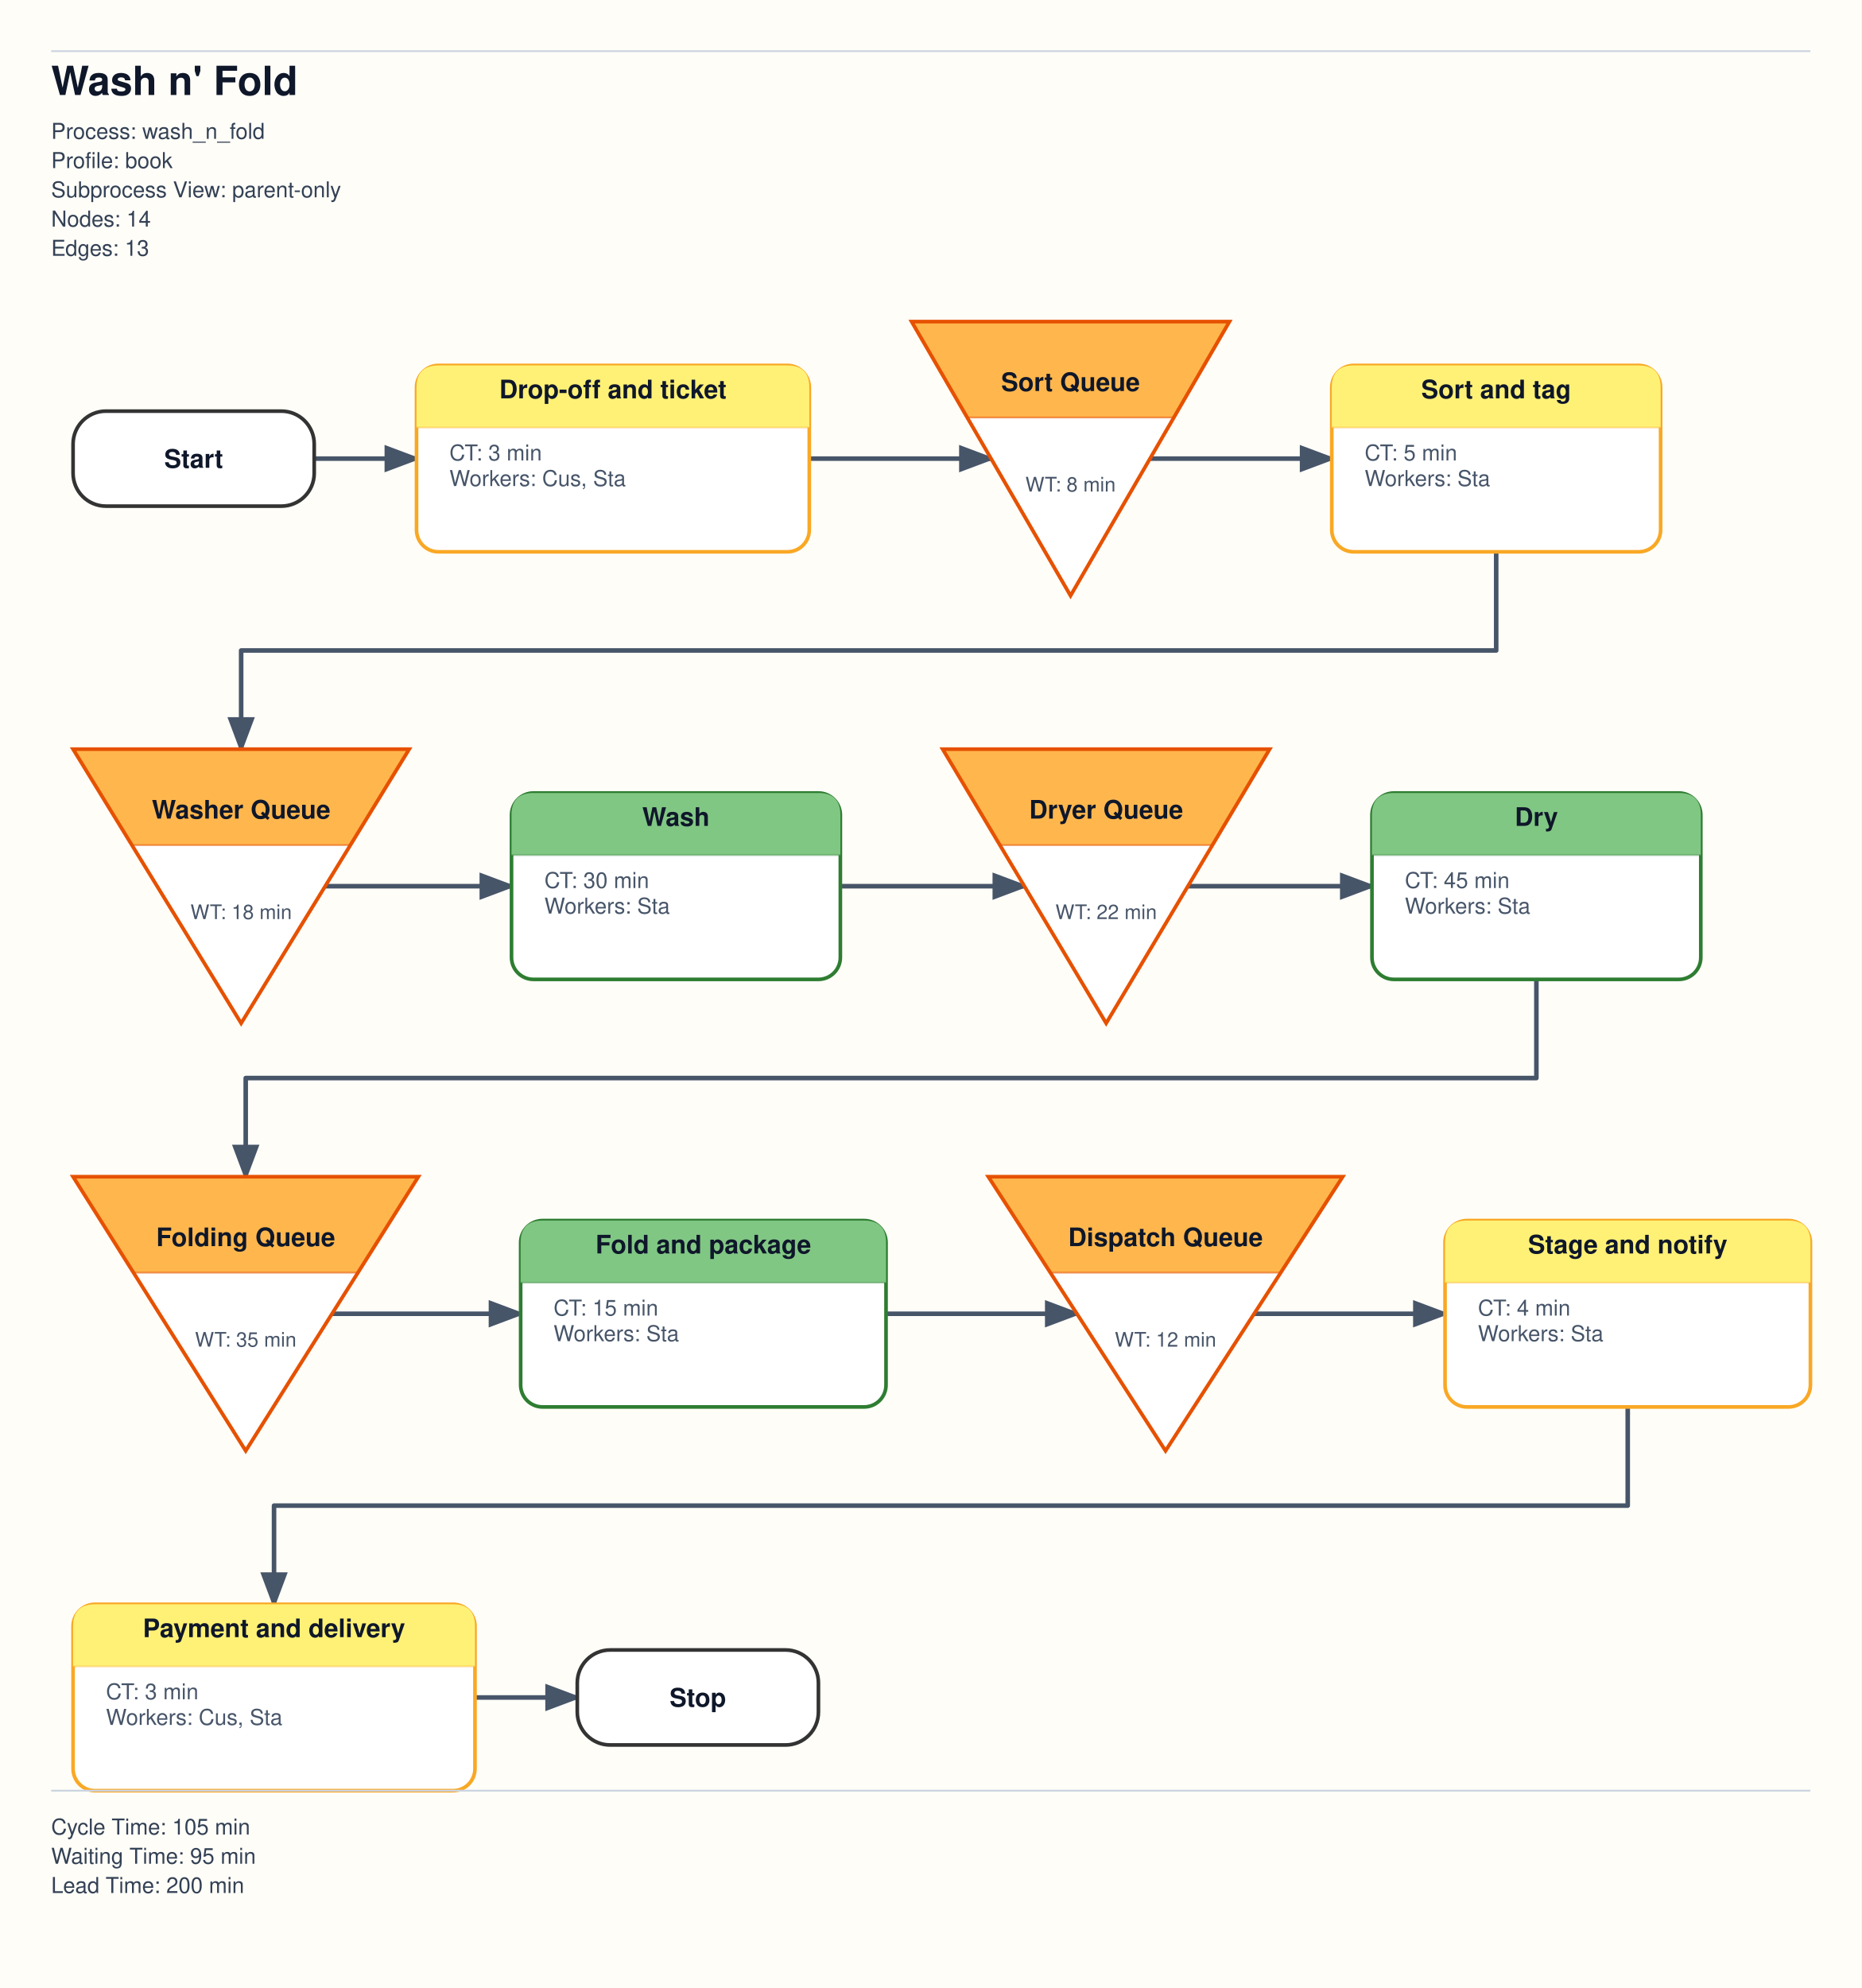
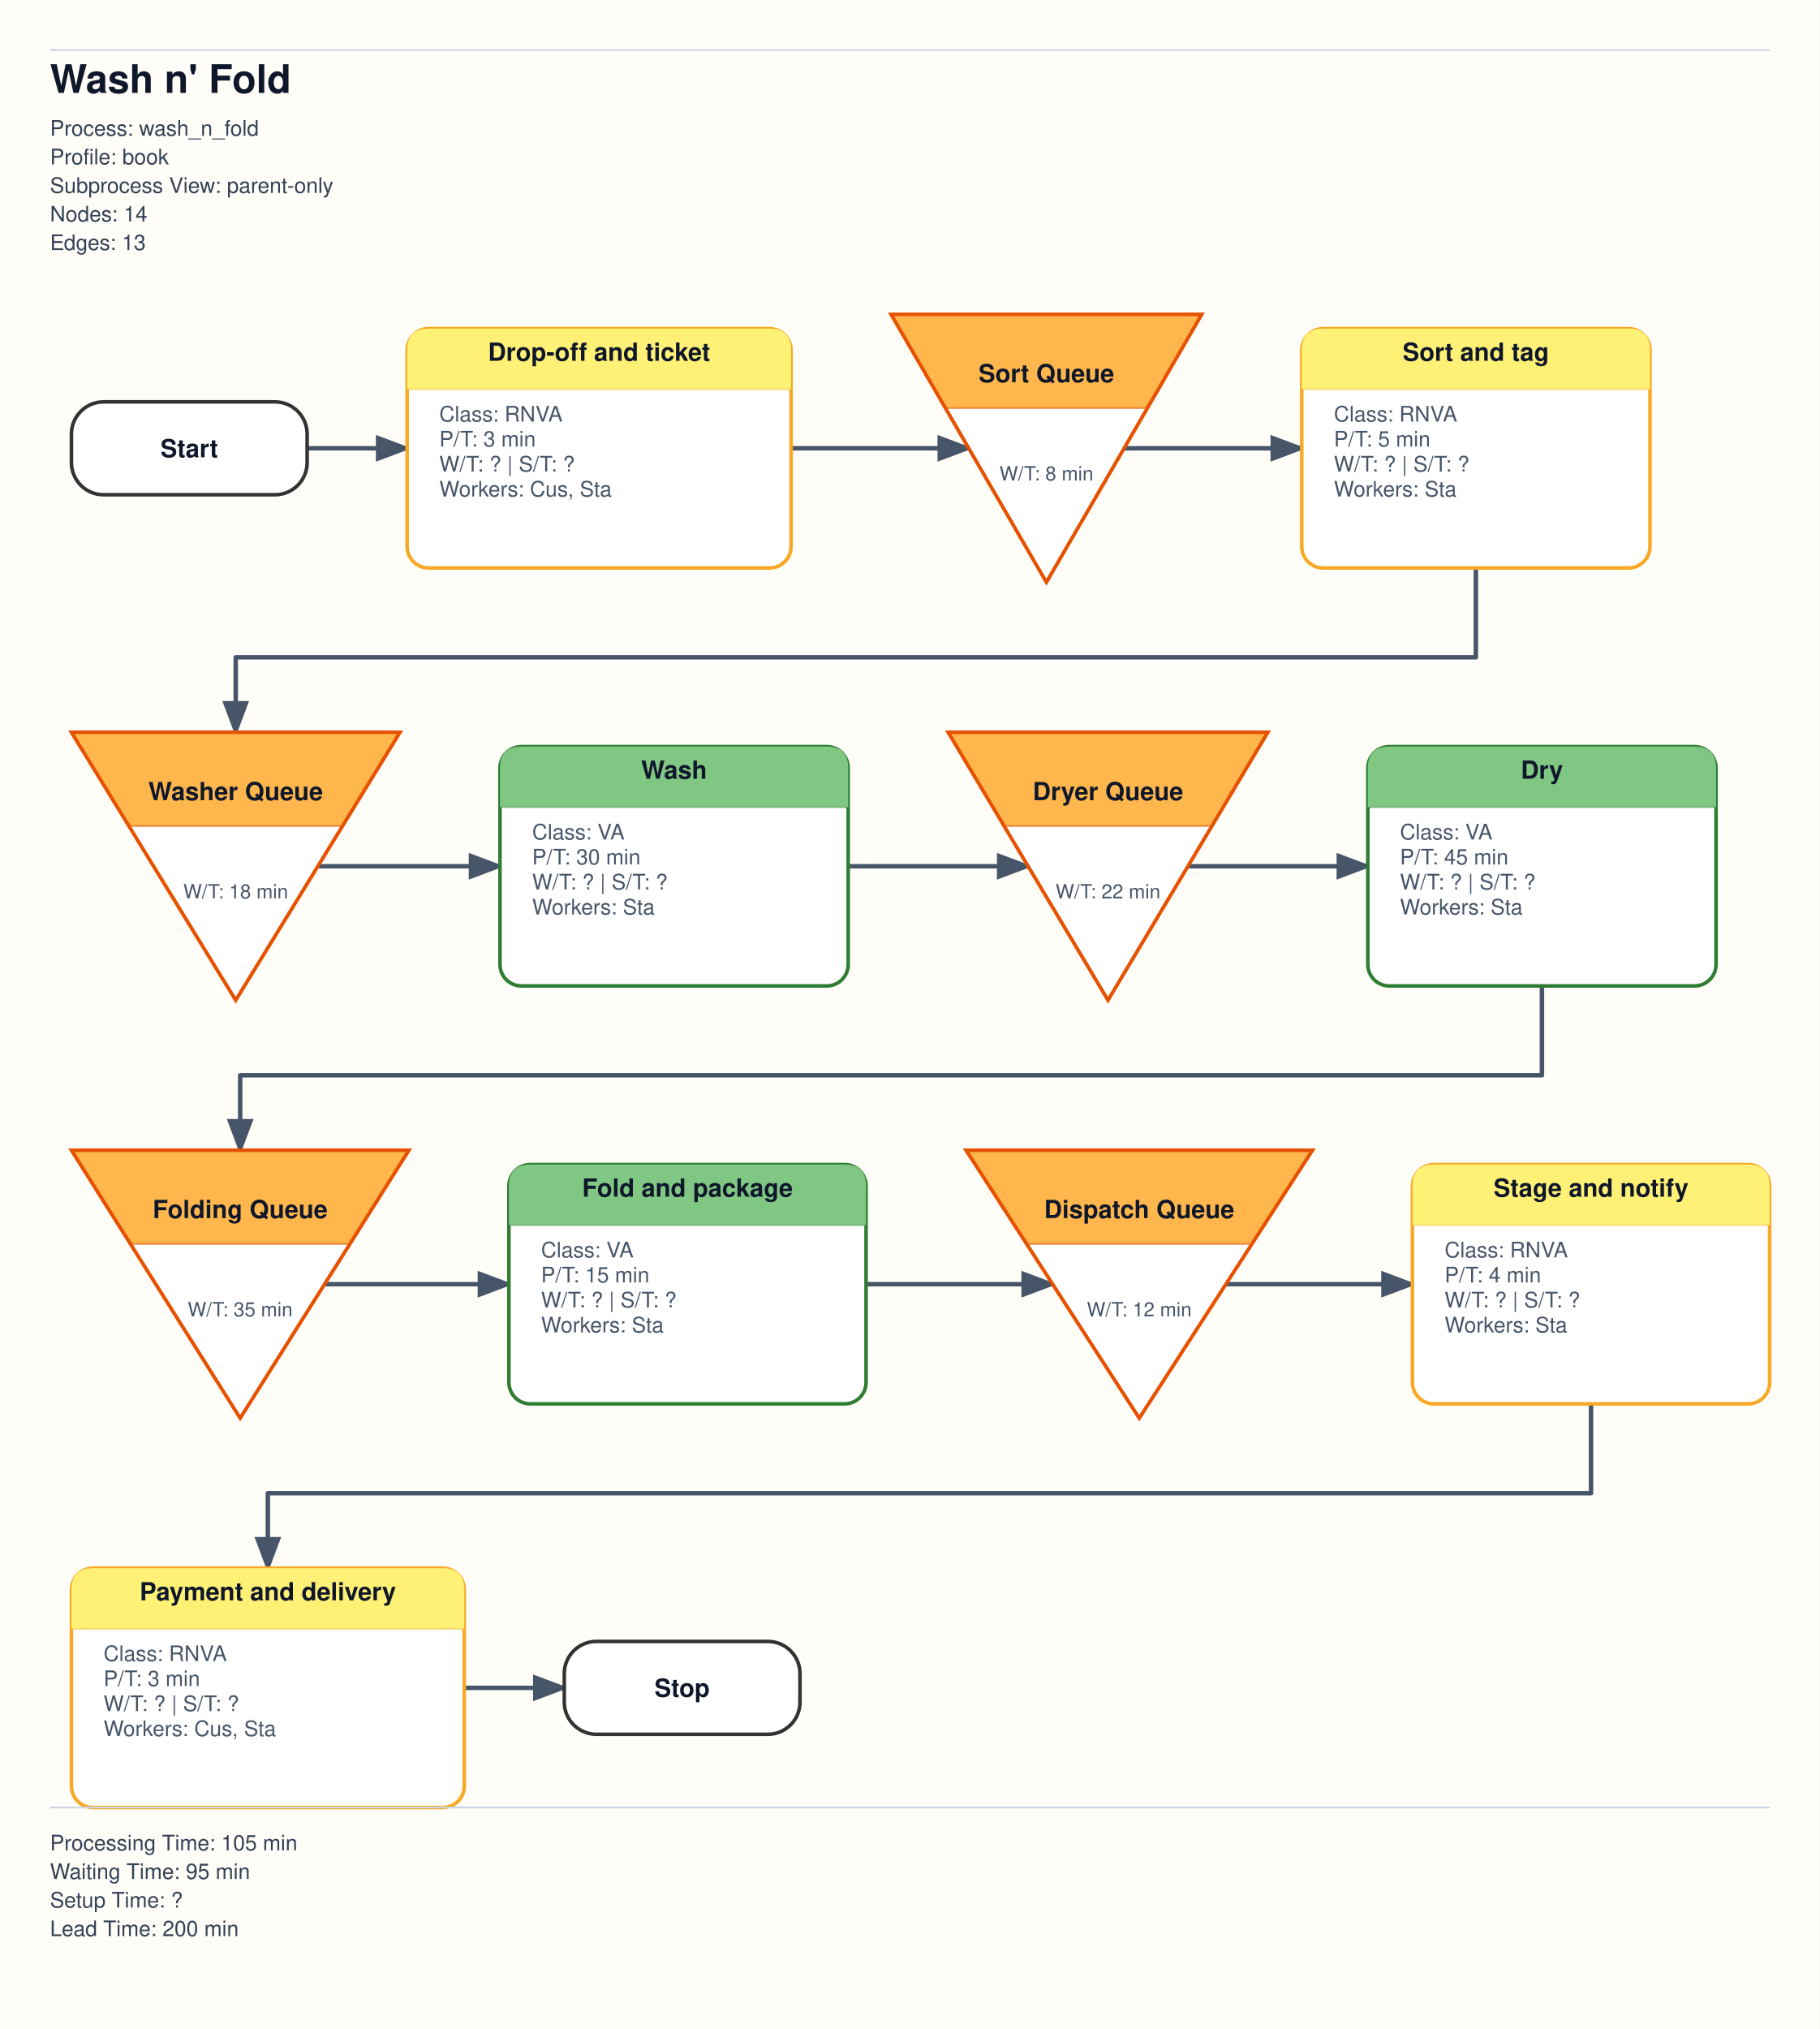
- <svg xmlns="http://www.w3.org/2000/svg" width="1019" height="1088" viewBox="0 0 1019 1088" data-flo-artifact-kind="svg" data-flo-backend="svg" data-flo-diagram="sppm" data-flo-layout-engine="elk" role="img" aria-labelledby="flo-svg-title flo-svg-description" data-sppm-publication-page-id="main-p1">
+ <svg xmlns="http://www.w3.org/2000/svg" width="1019" height="1136" viewBox="0 0 1019 1136" data-flo-artifact-kind="svg" data-flo-backend="svg" data-flo-diagram="sppm" data-flo-layout-engine="elk" role="img" aria-labelledby="flo-svg-title flo-svg-description" data-sppm-publication-page-id="main-p1">
  <defs>
    <marker id="flo-sppm-arrow" markerWidth="8" markerHeight="6" refX="7" refY="3" orient="auto" markerUnits="strokeWidth">
      <path d="M0,0 L8,3 L0,6 z" fill="#475569" />
    </marker>
    <marker id="flo-sppm-rework-arrow" markerWidth="8" markerHeight="6" refX="7" refY="3" orient="auto" markerUnits="strokeWidth">
      <path d="M0,0 L8,3 L0,6 z" fill="#b91c1c" />
    </marker>
  </defs>
  <rect width="100%" height="100%" fill="#fffdf8" />
  <g data-sppm-publication-band="header">
    <line x1="28.0" y1="28.0" x2="991.0" y2="28.0" stroke="#cbd5e1" stroke-width="1" />
    <text x="28.0" y="52.0" font-family="Helvetica" font-size="22" font-weight="700" fill="#0f172a">Wash n' Fold</text>
    <text x="28.0" y="76.0" font-family="Helvetica" font-size="12" fill="#334155">Process: wash_n_fold</text>
    <text x="28.0" y="92.0" font-family="Helvetica" font-size="12" fill="#334155">Profile: book</text>
    <text x="28.0" y="108.0" font-family="Helvetica" font-size="12" fill="#334155">Subprocess View: parent-only</text>
    <text x="28.0" y="124.0" font-family="Helvetica" font-size="12" fill="#334155">Nodes: 14</text>
    <text x="28.0" y="140.0" font-family="Helvetica" font-size="12" fill="#334155">Edges: 13</text>
  </g>
  <g transform="translate(28.0,164.0)">
    <g data-edge-source="dropoff" data-edge-target="sort_tag_wait_queue" data-edge-kind="direct">
-       <polyline points="415.0,87.0 464.8,87.0 514.5,87.0" fill="none" stroke="#475569" stroke-width="2.5" stroke-linecap="round" stroke-linejoin="round" marker-end="url(#flo-sppm-arrow)" />
+       <polyline points="415.0,87.0 514.5,87.0" fill="none" stroke="#475569" stroke-width="2.5" stroke-linecap="round" stroke-linejoin="round" marker-end="url(#flo-sppm-arrow)" />
    </g>
    <g data-edge-source="dry" data-edge-target="fold_package_wait_queue" data-edge-kind="direct">
-       <polyline points="813.0,372.0 813.0,426.0 106.5,426.0 106.5,480.0" fill="none" stroke="#475569" stroke-width="2.5" stroke-linecap="round" stroke-linejoin="round" marker-end="url(#flo-sppm-arrow)" />
+       <polyline points="835.5,388.0 835.5,438.0 106.5,438.0 106.5,480.0" fill="none" stroke="#475569" stroke-width="2.5" stroke-linecap="round" stroke-linejoin="round" marker-end="url(#flo-sppm-arrow)" />
    </g>
    <g data-edge-source="dry_wait_queue" data-edge-target="dry" data-edge-kind="direct">
-       <polyline points="622.2,321.0 672.6,321.0 723.0,321.0" fill="none" stroke="#475569" stroke-width="2.5" stroke-linecap="round" stroke-linejoin="round" marker-end="url(#flo-sppm-arrow)" />
+       <polyline points="637.2,321.0 738.0,321.0" fill="none" stroke="#475569" stroke-width="2.5" stroke-linecap="round" stroke-linejoin="round" marker-end="url(#flo-sppm-arrow)" />
    </g>
    <g data-edge-source="fold_package" data-edge-target="stage_notify_wait_queue" data-edge-kind="direct">
-       <polyline points="457.0,555.0 509.2,555.0 561.5,555.0" fill="none" stroke="#475569" stroke-width="2.5" stroke-linecap="round" stroke-linejoin="round" marker-end="url(#flo-sppm-arrow)" />
+       <polyline points="457.0,555.0 561.5,555.0" fill="none" stroke="#475569" stroke-width="2.5" stroke-linecap="round" stroke-linejoin="round" marker-end="url(#flo-sppm-arrow)" />
    </g>
    <g data-edge-source="fold_package_wait_queue" data-edge-target="fold_package" data-edge-kind="direct">
-       <polyline points="153.8,555.0 205.4,555.0 257.0,555.0" fill="none" stroke="#475569" stroke-width="2.5" stroke-linecap="round" stroke-linejoin="round" marker-end="url(#flo-sppm-arrow)" />
+       <polyline points="153.8,555.0 257.0,555.0" fill="none" stroke="#475569" stroke-width="2.5" stroke-linecap="round" stroke-linejoin="round" marker-end="url(#flo-sppm-arrow)" />
    </g>
    <g data-edge-source="payment_delivery" data-edge-target="end" data-edge-kind="direct">
-       <polyline points="232.0,765.0 260.0,765.0 288.0,765.0" fill="none" stroke="#475569" stroke-width="2.5" stroke-linecap="round" stroke-linejoin="round" marker-end="url(#flo-sppm-arrow)" />
+       <polyline points="232.0,781.0 288.0,781.0" fill="none" stroke="#475569" stroke-width="2.5" stroke-linecap="round" stroke-linejoin="round" marker-end="url(#flo-sppm-arrow)" />
    </g>
    <g data-edge-source="sort_tag" data-edge-target="wash_wait_queue" data-edge-kind="direct">
-       <polyline points="791.0,138.0 791.0,192.0 104.0,192.0 104.0,246.0" fill="none" stroke="#475569" stroke-width="2.5" stroke-linecap="round" stroke-linejoin="round" marker-end="url(#flo-sppm-arrow)" />
+       <polyline points="798.5,154.0 798.5,204.0 104.0,204.0 104.0,246.0" fill="none" stroke="#475569" stroke-width="2.5" stroke-linecap="round" stroke-linejoin="round" marker-end="url(#flo-sppm-arrow)" />
    </g>
    <g data-edge-source="sort_tag_wait_queue" data-edge-target="sort_tag" data-edge-kind="direct">
-       <polyline points="601.5,87.0 651.2,87.0 701.0,87.0" fill="none" stroke="#475569" stroke-width="2.5" stroke-linecap="round" stroke-linejoin="round" marker-end="url(#flo-sppm-arrow)" />
+       <polyline points="601.5,87.0 701.0,87.0" fill="none" stroke="#475569" stroke-width="2.5" stroke-linecap="round" stroke-linejoin="round" marker-end="url(#flo-sppm-arrow)" />
    </g>
    <g data-edge-source="stage_notify" data-edge-target="payment_delivery" data-edge-kind="direct">
-       <polyline points="863.0,606.0 863.0,660.0 122.0,660.0 122.0,714.0" fill="none" stroke="#475569" stroke-width="2.5" stroke-linecap="round" stroke-linejoin="round" marker-end="url(#flo-sppm-arrow)" />
+       <polyline points="863.0,622.0 863.0,672.0 122.0,672.0 122.0,714.0" fill="none" stroke="#475569" stroke-width="2.5" stroke-linecap="round" stroke-linejoin="round" marker-end="url(#flo-sppm-arrow)" />
    </g>
    <g data-edge-source="stage_notify_wait_queue" data-edge-target="stage_notify" data-edge-kind="direct">
-       <polyline points="658.5,555.0 710.8,555.0 763.0,555.0" fill="none" stroke="#475569" stroke-width="2.5" stroke-linecap="round" stroke-linejoin="round" marker-end="url(#flo-sppm-arrow)" />
+       <polyline points="658.5,555.0 763.0,555.0" fill="none" stroke="#475569" stroke-width="2.5" stroke-linecap="round" stroke-linejoin="round" marker-end="url(#flo-sppm-arrow)" />
    </g>
    <g data-edge-source="start" data-edge-target="dropoff" data-edge-kind="direct">
-       <polyline points="144.0,87.0 172.0,87.0 200.0,87.0" fill="none" stroke="#475569" stroke-width="2.5" stroke-linecap="round" stroke-linejoin="round" marker-end="url(#flo-sppm-arrow)" />
+       <polyline points="144.0,87.0 200.0,87.0" fill="none" stroke="#475569" stroke-width="2.5" stroke-linecap="round" stroke-linejoin="round" marker-end="url(#flo-sppm-arrow)" />
    </g>
    <g data-edge-source="wash" data-edge-target="dry_wait_queue" data-edge-kind="direct">
-       <polyline points="432.0,321.0 482.4,321.0 532.8,321.0" fill="none" stroke="#475569" stroke-width="2.5" stroke-linecap="round" stroke-linejoin="round" marker-end="url(#flo-sppm-arrow)" />
+       <polyline points="447.0,321.0 547.8,321.0" fill="none" stroke="#475569" stroke-width="2.5" stroke-linecap="round" stroke-linejoin="round" marker-end="url(#flo-sppm-arrow)" />
    </g>
    <g data-edge-source="wash_wait_queue" data-edge-target="wash" data-edge-kind="direct">
-       <polyline points="150.0,321.0 201.0,321.0 252.0,321.0" fill="none" stroke="#475569" stroke-width="2.5" stroke-linecap="round" stroke-linejoin="round" marker-end="url(#flo-sppm-arrow)" />
+       <polyline points="150.0,321.0 252.0,321.0" fill="none" stroke="#475569" stroke-width="2.5" stroke-linecap="round" stroke-linejoin="round" marker-end="url(#flo-sppm-arrow)" />
    </g>
    <g data-node-id="start" data-node-kind="start">
      <rect x="12.0" y="61.0" width="132.0" height="52.0" rx="18" fill="#FFFFFF" stroke="#333333" stroke-width="2" />
      <text x="78.0" y="92.0" text-anchor="middle" font-family="Helvetica" font-size="14" font-weight="600" fill="#0f172a">Start</text>
    </g>
    <g data-node-id="dropoff" data-node-kind="task">
-       <rect x="200.0" y="36.0" width="215.0" height="102.0" rx="12" fill="white" stroke="#F9A825" stroke-width="2" />
-       <path data-node-header="top-rounded" d="M 212.0 36.0 L 403.0 36.0 Q 415.0 36.0 415.0 48.0 L 415.0 70.0 L 200.0 70.0 L 200.0 48.0 Q 200.0 36.0 212.0 36.0 Z" fill="#FFF176" stroke="none" />
-       <line x1="200.0" y1="70.0" x2="415.0" y2="70.0" stroke="#F9A825" stroke-width="1" opacity="0.35" />
-       <text x="307.5" y="54.0" text-anchor="middle" font-family="Helvetica" font-size="14" font-weight="600" fill="#0f172a">Drop-off and ticket</text>
-       <text x="218.0" y="88.0" text-anchor="start" font-family="Helvetica" font-size="12" font-weight="400" fill="#475569">CT: 3 min</text>
-       <text x="218.0" y="102.0" text-anchor="start" font-family="Helvetica" font-size="12" font-weight="400" fill="#475569">Workers: Cus, Sta</text>
+       <rect x="200.0" y="20.0" width="215.0" height="134.0" rx="12" fill="white" stroke="#F9A825" stroke-width="2" />
+       <path data-node-header="top-rounded" d="M 212.0 20.0 L 403.0 20.0 Q 415.0 20.0 415.0 32.0 L 415.0 54.0 L 200.0 54.0 L 200.0 32.0 Q 200.0 20.0 212.0 20.0 Z" fill="#FFF176" stroke="none" />
+       <line x1="200.0" y1="54.0" x2="415.0" y2="54.0" stroke="#F9A825" stroke-width="1" opacity="0.35" />
+       <text x="307.5" y="38.0" text-anchor="middle" font-family="Helvetica" font-size="14" font-weight="600" fill="#0f172a">Drop-off and ticket</text>
+       <text x="218.0" y="72.0" text-anchor="start" font-family="Helvetica" font-size="12" font-weight="400" fill="#475569">Class: RNVA</text>
+       <text x="218.0" y="86.0" text-anchor="start" font-family="Helvetica" font-size="12" font-weight="400" fill="#475569">P/T: 3 min</text>
+       <text x="218.0" y="100.0" text-anchor="start" font-family="Helvetica" font-size="12" font-weight="400" fill="#475569">W/T: ? | S/T: ?</text>
+       <text x="218.0" y="114.0" text-anchor="start" font-family="Helvetica" font-size="12" font-weight="400" fill="#475569">Workers: Cus, Sta</text>
    </g>
    <g data-node-id="sort_tag_wait_queue" data-node-kind="queue">
      <polygon data-node-queue-body="true" points="471.0,12.0 645.0,12.0 558.0,162.0" fill="#FFFFFF" stroke="none" />
      <polygon data-node-queue-color-band="true" points="471.0,12.0 645.0,12.0 614.5,64.5 501.4,64.5" fill="#FFB74D" stroke="none" />
      <line data-node-queue-divider="true" x1="501.4" y1="64.5" x2="614.5" y2="64.5" stroke="#E65100" stroke-width="1" opacity="0.55" />
      <polygon data-node-queue-outline="true" points="471.0,12.0 645.0,12.0 558.0,162.0" fill="none" stroke="#E65100" stroke-width="2" />
      <text x="558.0" y="50.0" text-anchor="middle" font-family="Helvetica" font-size="14" font-weight="600" fill="#0f172a">Sort Queue</text>
-       <text x="558.0" y="105.0" text-anchor="middle" font-family="Helvetica" font-size="11" font-weight="400" fill="#475569">WT: 8 min</text>
+       <text x="558.0" y="105.0" text-anchor="middle" font-family="Helvetica" font-size="11" font-weight="400" fill="#475569">W/T: 8 min</text>
    </g>
    <g data-node-id="sort_tag" data-node-kind="task">
-       <rect x="701.0" y="36.0" width="180.0" height="102.0" rx="12" fill="white" stroke="#F9A825" stroke-width="2" />
-       <path data-node-header="top-rounded" d="M 713.0 36.0 L 869.0 36.0 Q 881.0 36.0 881.0 48.0 L 881.0 70.0 L 701.0 70.0 L 701.0 48.0 Q 701.0 36.0 713.0 36.0 Z" fill="#FFF176" stroke="none" />
-       <line x1="701.0" y1="70.0" x2="881.0" y2="70.0" stroke="#F9A825" stroke-width="1" opacity="0.35" />
-       <text x="791.0" y="54.0" text-anchor="middle" font-family="Helvetica" font-size="14" font-weight="600" fill="#0f172a">Sort and tag</text>
-       <text x="719.0" y="88.0" text-anchor="start" font-family="Helvetica" font-size="12" font-weight="400" fill="#475569">CT: 5 min</text>
-       <text x="719.0" y="102.0" text-anchor="start" font-family="Helvetica" font-size="12" font-weight="400" fill="#475569">Workers: Sta</text>
+       <rect x="701.0" y="20.0" width="195.0" height="134.0" rx="12" fill="white" stroke="#F9A825" stroke-width="2" />
+       <path data-node-header="top-rounded" d="M 713.0 20.0 L 884.0 20.0 Q 896.0 20.0 896.0 32.0 L 896.0 54.0 L 701.0 54.0 L 701.0 32.0 Q 701.0 20.0 713.0 20.0 Z" fill="#FFF176" stroke="none" />
+       <line x1="701.0" y1="54.0" x2="896.0" y2="54.0" stroke="#F9A825" stroke-width="1" opacity="0.35" />
+       <text x="798.5" y="38.0" text-anchor="middle" font-family="Helvetica" font-size="14" font-weight="600" fill="#0f172a">Sort and tag</text>
+       <text x="719.0" y="72.0" text-anchor="start" font-family="Helvetica" font-size="12" font-weight="400" fill="#475569">Class: RNVA</text>
+       <text x="719.0" y="86.0" text-anchor="start" font-family="Helvetica" font-size="12" font-weight="400" fill="#475569">P/T: 5 min</text>
+       <text x="719.0" y="100.0" text-anchor="start" font-family="Helvetica" font-size="12" font-weight="400" fill="#475569">W/T: ? | S/T: ?</text>
+       <text x="719.0" y="114.0" text-anchor="start" font-family="Helvetica" font-size="12" font-weight="400" fill="#475569">Workers: Sta</text>
    </g>
    <g data-node-id="wash_wait_queue" data-node-kind="queue">
      <polygon data-node-queue-body="true" points="12.0,246.0 196.0,246.0 104.0,396.0" fill="#FFFFFF" stroke="none" />
      <polygon data-node-queue-color-band="true" points="12.0,246.0 196.0,246.0 163.8,298.5 44.2,298.5" fill="#FFB74D" stroke="none" />
      <line data-node-queue-divider="true" x1="44.2" y1="298.5" x2="163.8" y2="298.5" stroke="#E65100" stroke-width="1" opacity="0.55" />
      <polygon data-node-queue-outline="true" points="12.0,246.0 196.0,246.0 104.0,396.0" fill="none" stroke="#E65100" stroke-width="2" />
      <text x="104.0" y="284.0" text-anchor="middle" font-family="Helvetica" font-size="14" font-weight="600" fill="#0f172a">Washer Queue</text>
-       <text x="104.0" y="339.0" text-anchor="middle" font-family="Helvetica" font-size="11" font-weight="400" fill="#475569">WT: 18 min</text>
+       <text x="104.0" y="339.0" text-anchor="middle" font-family="Helvetica" font-size="11" font-weight="400" fill="#475569">W/T: 18 min</text>
    </g>
    <g data-node-id="wash" data-node-kind="task">
-       <rect x="252.0" y="270.0" width="180.0" height="102.0" rx="12" fill="white" stroke="#2E7D32" stroke-width="2" />
-       <path data-node-header="top-rounded" d="M 264.0 270.0 L 420.0 270.0 Q 432.0 270.0 432.0 282.0 L 432.0 304.0 L 252.0 304.0 L 252.0 282.0 Q 252.0 270.0 264.0 270.0 Z" fill="#81C784" stroke="none" />
-       <line x1="252.0" y1="304.0" x2="432.0" y2="304.0" stroke="#2E7D32" stroke-width="1" opacity="0.35" />
-       <text x="342.0" y="288.0" text-anchor="middle" font-family="Helvetica" font-size="14" font-weight="600" fill="#0f172a">Wash</text>
-       <text x="270.0" y="322.0" text-anchor="start" font-family="Helvetica" font-size="12" font-weight="400" fill="#475569">CT: 30 min</text>
-       <text x="270.0" y="336.0" text-anchor="start" font-family="Helvetica" font-size="12" font-weight="400" fill="#475569">Workers: Sta</text>
+       <rect x="252.0" y="254.0" width="195.0" height="134.0" rx="12" fill="white" stroke="#2E7D32" stroke-width="2" />
+       <path data-node-header="top-rounded" d="M 264.0 254.0 L 435.0 254.0 Q 447.0 254.0 447.0 266.0 L 447.0 288.0 L 252.0 288.0 L 252.0 266.0 Q 252.0 254.0 264.0 254.0 Z" fill="#81C784" stroke="none" />
+       <line x1="252.0" y1="288.0" x2="447.0" y2="288.0" stroke="#2E7D32" stroke-width="1" opacity="0.35" />
+       <text x="349.5" y="272.0" text-anchor="middle" font-family="Helvetica" font-size="14" font-weight="600" fill="#0f172a">Wash</text>
+       <text x="270.0" y="306.0" text-anchor="start" font-family="Helvetica" font-size="12" font-weight="400" fill="#475569">Class: VA</text>
+       <text x="270.0" y="320.0" text-anchor="start" font-family="Helvetica" font-size="12" font-weight="400" fill="#475569">P/T: 30 min</text>
+       <text x="270.0" y="334.0" text-anchor="start" font-family="Helvetica" font-size="12" font-weight="400" fill="#475569">W/T: ? | S/T: ?</text>
+       <text x="270.0" y="348.0" text-anchor="start" font-family="Helvetica" font-size="12" font-weight="400" fill="#475569">Workers: Sta</text>
    </g>
    <g data-node-id="dry_wait_queue" data-node-kind="queue">
-       <polygon data-node-queue-body="true" points="488.0,246.0 667.0,246.0 577.5,396.0" fill="#FFFFFF" stroke="none" />
-       <polygon data-node-queue-color-band="true" points="488.0,246.0 667.0,246.0 635.7,298.5 519.3,298.5" fill="#FFB74D" stroke="none" />
-       <line data-node-queue-divider="true" x1="519.3" y1="298.5" x2="635.7" y2="298.5" stroke="#E65100" stroke-width="1" opacity="0.55" />
-       <polygon data-node-queue-outline="true" points="488.0,246.0 667.0,246.0 577.5,396.0" fill="none" stroke="#E65100" stroke-width="2" />
-       <text x="577.5" y="284.0" text-anchor="middle" font-family="Helvetica" font-size="14" font-weight="600" fill="#0f172a">Dryer Queue</text>
-       <text x="577.5" y="339.0" text-anchor="middle" font-family="Helvetica" font-size="11" font-weight="400" fill="#475569">WT: 22 min</text>
+       <polygon data-node-queue-body="true" points="503.0,246.0 682.0,246.0 592.5,396.0" fill="#FFFFFF" stroke="none" />
+       <polygon data-node-queue-color-band="true" points="503.0,246.0 682.0,246.0 650.7,298.5 534.3,298.5" fill="#FFB74D" stroke="none" />
+       <line data-node-queue-divider="true" x1="534.3" y1="298.5" x2="650.7" y2="298.5" stroke="#E65100" stroke-width="1" opacity="0.55" />
+       <polygon data-node-queue-outline="true" points="503.0,246.0 682.0,246.0 592.5,396.0" fill="none" stroke="#E65100" stroke-width="2" />
+       <text x="592.5" y="284.0" text-anchor="middle" font-family="Helvetica" font-size="14" font-weight="600" fill="#0f172a">Dryer Queue</text>
+       <text x="592.5" y="339.0" text-anchor="middle" font-family="Helvetica" font-size="11" font-weight="400" fill="#475569">W/T: 22 min</text>
    </g>
    <g data-node-id="dry" data-node-kind="task">
-       <rect x="723.0" y="270.0" width="180.0" height="102.0" rx="12" fill="white" stroke="#2E7D32" stroke-width="2" />
-       <path data-node-header="top-rounded" d="M 735.0 270.0 L 891.0 270.0 Q 903.0 270.0 903.0 282.0 L 903.0 304.0 L 723.0 304.0 L 723.0 282.0 Q 723.0 270.0 735.0 270.0 Z" fill="#81C784" stroke="none" />
-       <line x1="723.0" y1="304.0" x2="903.0" y2="304.0" stroke="#2E7D32" stroke-width="1" opacity="0.35" />
-       <text x="813.0" y="288.0" text-anchor="middle" font-family="Helvetica" font-size="14" font-weight="600" fill="#0f172a">Dry</text>
-       <text x="741.0" y="322.0" text-anchor="start" font-family="Helvetica" font-size="12" font-weight="400" fill="#475569">CT: 45 min</text>
-       <text x="741.0" y="336.0" text-anchor="start" font-family="Helvetica" font-size="12" font-weight="400" fill="#475569">Workers: Sta</text>
+       <rect x="738.0" y="254.0" width="195.0" height="134.0" rx="12" fill="white" stroke="#2E7D32" stroke-width="2" />
+       <path data-node-header="top-rounded" d="M 750.0 254.0 L 921.0 254.0 Q 933.0 254.0 933.0 266.0 L 933.0 288.0 L 738.0 288.0 L 738.0 266.0 Q 738.0 254.0 750.0 254.0 Z" fill="#81C784" stroke="none" />
+       <line x1="738.0" y1="288.0" x2="933.0" y2="288.0" stroke="#2E7D32" stroke-width="1" opacity="0.35" />
+       <text x="835.5" y="272.0" text-anchor="middle" font-family="Helvetica" font-size="14" font-weight="600" fill="#0f172a">Dry</text>
+       <text x="756.0" y="306.0" text-anchor="start" font-family="Helvetica" font-size="12" font-weight="400" fill="#475569">Class: VA</text>
+       <text x="756.0" y="320.0" text-anchor="start" font-family="Helvetica" font-size="12" font-weight="400" fill="#475569">P/T: 45 min</text>
+       <text x="756.0" y="334.0" text-anchor="start" font-family="Helvetica" font-size="12" font-weight="400" fill="#475569">W/T: ? | S/T: ?</text>
+       <text x="756.0" y="348.0" text-anchor="start" font-family="Helvetica" font-size="12" font-weight="400" fill="#475569">Workers: Sta</text>
    </g>
    <g data-node-id="fold_package_wait_queue" data-node-kind="queue">
      <polygon data-node-queue-body="true" points="12.0,480.0 201.0,480.0 106.5,630.0" fill="#FFFFFF" stroke="none" />
      <polygon data-node-queue-color-band="true" points="12.0,480.0 201.0,480.0 167.9,532.5 45.1,532.5" fill="#FFB74D" stroke="none" />
      <line data-node-queue-divider="true" x1="45.1" y1="532.5" x2="167.9" y2="532.5" stroke="#E65100" stroke-width="1" opacity="0.55" />
      <polygon data-node-queue-outline="true" points="12.0,480.0 201.0,480.0 106.5,630.0" fill="none" stroke="#E65100" stroke-width="2" />
      <text x="106.5" y="518.0" text-anchor="middle" font-family="Helvetica" font-size="14" font-weight="600" fill="#0f172a">Folding Queue</text>
-       <text x="106.5" y="573.0" text-anchor="middle" font-family="Helvetica" font-size="11" font-weight="400" fill="#475569">WT: 35 min</text>
+       <text x="106.5" y="573.0" text-anchor="middle" font-family="Helvetica" font-size="11" font-weight="400" fill="#475569">W/T: 35 min</text>
    </g>
    <g data-node-id="fold_package" data-node-kind="task">
-       <rect x="257.0" y="504.0" width="200.0" height="102.0" rx="12" fill="white" stroke="#2E7D32" stroke-width="2" />
-       <path data-node-header="top-rounded" d="M 269.0 504.0 L 445.0 504.0 Q 457.0 504.0 457.0 516.0 L 457.0 538.0 L 257.0 538.0 L 257.0 516.0 Q 257.0 504.0 269.0 504.0 Z" fill="#81C784" stroke="none" />
-       <line x1="257.0" y1="538.0" x2="457.0" y2="538.0" stroke="#2E7D32" stroke-width="1" opacity="0.35" />
-       <text x="357.0" y="522.0" text-anchor="middle" font-family="Helvetica" font-size="14" font-weight="600" fill="#0f172a">Fold and package</text>
-       <text x="275.0" y="556.0" text-anchor="start" font-family="Helvetica" font-size="12" font-weight="400" fill="#475569">CT: 15 min</text>
-       <text x="275.0" y="570.0" text-anchor="start" font-family="Helvetica" font-size="12" font-weight="400" fill="#475569">Workers: Sta</text>
+       <rect x="257.0" y="488.0" width="200.0" height="134.0" rx="12" fill="white" stroke="#2E7D32" stroke-width="2" />
+       <path data-node-header="top-rounded" d="M 269.0 488.0 L 445.0 488.0 Q 457.0 488.0 457.0 500.0 L 457.0 522.0 L 257.0 522.0 L 257.0 500.0 Q 257.0 488.0 269.0 488.0 Z" fill="#81C784" stroke="none" />
+       <line x1="257.0" y1="522.0" x2="457.0" y2="522.0" stroke="#2E7D32" stroke-width="1" opacity="0.35" />
+       <text x="357.0" y="506.0" text-anchor="middle" font-family="Helvetica" font-size="14" font-weight="600" fill="#0f172a">Fold and package</text>
+       <text x="275.0" y="540.0" text-anchor="start" font-family="Helvetica" font-size="12" font-weight="400" fill="#475569">Class: VA</text>
+       <text x="275.0" y="554.0" text-anchor="start" font-family="Helvetica" font-size="12" font-weight="400" fill="#475569">P/T: 15 min</text>
+       <text x="275.0" y="568.0" text-anchor="start" font-family="Helvetica" font-size="12" font-weight="400" fill="#475569">W/T: ? | S/T: ?</text>
+       <text x="275.0" y="582.0" text-anchor="start" font-family="Helvetica" font-size="12" font-weight="400" fill="#475569">Workers: Sta</text>
    </g>
    <g data-node-id="stage_notify_wait_queue" data-node-kind="queue">
      <polygon data-node-queue-body="true" points="513.0,480.0 707.0,480.0 610.0,630.0" fill="#FFFFFF" stroke="none" />
      <polygon data-node-queue-color-band="true" points="513.0,480.0 707.0,480.0 673.0,532.5 547.0,532.5" fill="#FFB74D" stroke="none" />
      <line data-node-queue-divider="true" x1="547.0" y1="532.5" x2="673.0" y2="532.5" stroke="#E65100" stroke-width="1" opacity="0.55" />
      <polygon data-node-queue-outline="true" points="513.0,480.0 707.0,480.0 610.0,630.0" fill="none" stroke="#E65100" stroke-width="2" />
      <text x="610.0" y="518.0" text-anchor="middle" font-family="Helvetica" font-size="14" font-weight="600" fill="#0f172a">Dispatch Queue</text>
-       <text x="610.0" y="573.0" text-anchor="middle" font-family="Helvetica" font-size="11" font-weight="400" fill="#475569">WT: 12 min</text>
+       <text x="610.0" y="573.0" text-anchor="middle" font-family="Helvetica" font-size="11" font-weight="400" fill="#475569">W/T: 12 min</text>
    </g>
    <g data-node-id="stage_notify" data-node-kind="task">
-       <rect x="763.0" y="504.0" width="200.0" height="102.0" rx="12" fill="white" stroke="#F9A825" stroke-width="2" />
-       <path data-node-header="top-rounded" d="M 775.0 504.0 L 951.0 504.0 Q 963.0 504.0 963.0 516.0 L 963.0 538.0 L 763.0 538.0 L 763.0 516.0 Q 763.0 504.0 775.0 504.0 Z" fill="#FFF176" stroke="none" />
-       <line x1="763.0" y1="538.0" x2="963.0" y2="538.0" stroke="#F9A825" stroke-width="1" opacity="0.35" />
-       <text x="863.0" y="522.0" text-anchor="middle" font-family="Helvetica" font-size="14" font-weight="600" fill="#0f172a">Stage and notify</text>
-       <text x="781.0" y="556.0" text-anchor="start" font-family="Helvetica" font-size="12" font-weight="400" fill="#475569">CT: 4 min</text>
-       <text x="781.0" y="570.0" text-anchor="start" font-family="Helvetica" font-size="12" font-weight="400" fill="#475569">Workers: Sta</text>
+       <rect x="763.0" y="488.0" width="200.0" height="134.0" rx="12" fill="white" stroke="#F9A825" stroke-width="2" />
+       <path data-node-header="top-rounded" d="M 775.0 488.0 L 951.0 488.0 Q 963.0 488.0 963.0 500.0 L 963.0 522.0 L 763.0 522.0 L 763.0 500.0 Q 763.0 488.0 775.0 488.0 Z" fill="#FFF176" stroke="none" />
+       <line x1="763.0" y1="522.0" x2="963.0" y2="522.0" stroke="#F9A825" stroke-width="1" opacity="0.35" />
+       <text x="863.0" y="506.0" text-anchor="middle" font-family="Helvetica" font-size="14" font-weight="600" fill="#0f172a">Stage and notify</text>
+       <text x="781.0" y="540.0" text-anchor="start" font-family="Helvetica" font-size="12" font-weight="400" fill="#475569">Class: RNVA</text>
+       <text x="781.0" y="554.0" text-anchor="start" font-family="Helvetica" font-size="12" font-weight="400" fill="#475569">P/T: 4 min</text>
+       <text x="781.0" y="568.0" text-anchor="start" font-family="Helvetica" font-size="12" font-weight="400" fill="#475569">W/T: ? | S/T: ?</text>
+       <text x="781.0" y="582.0" text-anchor="start" font-family="Helvetica" font-size="12" font-weight="400" fill="#475569">Workers: Sta</text>
    </g>
    <g data-node-id="payment_delivery" data-node-kind="task">
-       <rect x="12.0" y="714.0" width="220.0" height="102.0" rx="12" fill="white" stroke="#F9A825" stroke-width="2" />
+       <rect x="12.0" y="714.0" width="220.0" height="134.0" rx="12" fill="white" stroke="#F9A825" stroke-width="2" />
      <path data-node-header="top-rounded" d="M 24.0 714.0 L 220.0 714.0 Q 232.0 714.0 232.0 726.0 L 232.0 748.0 L 12.0 748.0 L 12.0 726.0 Q 12.0 714.0 24.0 714.0 Z" fill="#FFF176" stroke="none" />
      <line x1="12.0" y1="748.0" x2="232.0" y2="748.0" stroke="#F9A825" stroke-width="1" opacity="0.35" />
      <text x="122.0" y="732.0" text-anchor="middle" font-family="Helvetica" font-size="14" font-weight="600" fill="#0f172a">Payment and delivery</text>
-       <text x="30.0" y="766.0" text-anchor="start" font-family="Helvetica" font-size="12" font-weight="400" fill="#475569">CT: 3 min</text>
-       <text x="30.0" y="780.0" text-anchor="start" font-family="Helvetica" font-size="12" font-weight="400" fill="#475569">Workers: Cus, Sta</text>
+       <text x="30.0" y="766.0" text-anchor="start" font-family="Helvetica" font-size="12" font-weight="400" fill="#475569">Class: RNVA</text>
+       <text x="30.0" y="780.0" text-anchor="start" font-family="Helvetica" font-size="12" font-weight="400" fill="#475569">P/T: 3 min</text>
+       <text x="30.0" y="794.0" text-anchor="start" font-family="Helvetica" font-size="12" font-weight="400" fill="#475569">W/T: ? | S/T: ?</text>
+       <text x="30.0" y="808.0" text-anchor="start" font-family="Helvetica" font-size="12" font-weight="400" fill="#475569">Workers: Cus, Sta</text>
    </g>
    <g data-node-id="end" data-node-kind="end">
-       <rect x="288.0" y="739.0" width="132.0" height="52.0" rx="18" fill="#FFFFFF" stroke="#333333" stroke-width="2" />
-       <text x="354.0" y="770.0" text-anchor="middle" font-family="Helvetica" font-size="14" font-weight="600" fill="#0f172a">Stop</text>
+       <rect x="288.0" y="755.0" width="132.0" height="52.0" rx="18" fill="#FFFFFF" stroke="#333333" stroke-width="2" />
+       <text x="354.0" y="786.0" text-anchor="middle" font-family="Helvetica" font-size="14" font-weight="600" fill="#0f172a">Stop</text>
    </g>
  </g>
  <g data-sppm-publication-band="footer">
-     <line x1="28.0" y1="980.0" x2="991.0" y2="980.0" stroke="#cbd5e1" stroke-width="1" />
-     <text x="28.0" y="1004.0" font-family="Helvetica" font-size="12" fill="#334155">Cycle Time: 105 min</text>
-     <text x="28.0" y="1020.0" font-family="Helvetica" font-size="12" fill="#334155">Waiting Time: 95 min</text>
-     <text x="28.0" y="1036.0" font-family="Helvetica" font-size="12" fill="#334155">Lead Time: 200 min</text>
+     <line x1="28.0" y1="1012.0" x2="991.0" y2="1012.0" stroke="#cbd5e1" stroke-width="1" />
+     <text x="28.0" y="1036.0" font-family="Helvetica" font-size="12" fill="#334155">Processing Time: 105 min</text>
+     <text x="28.0" y="1052.0" font-family="Helvetica" font-size="12" fill="#334155">Waiting Time: 95 min</text>
+     <text x="28.0" y="1068.0" font-family="Helvetica" font-size="12" fill="#334155">Setup Time: ?</text>
+     <text x="28.0" y="1084.0" font-family="Helvetica" font-size="12" fill="#334155">Lead Time: 200 min</text>
  </g>
</svg>
